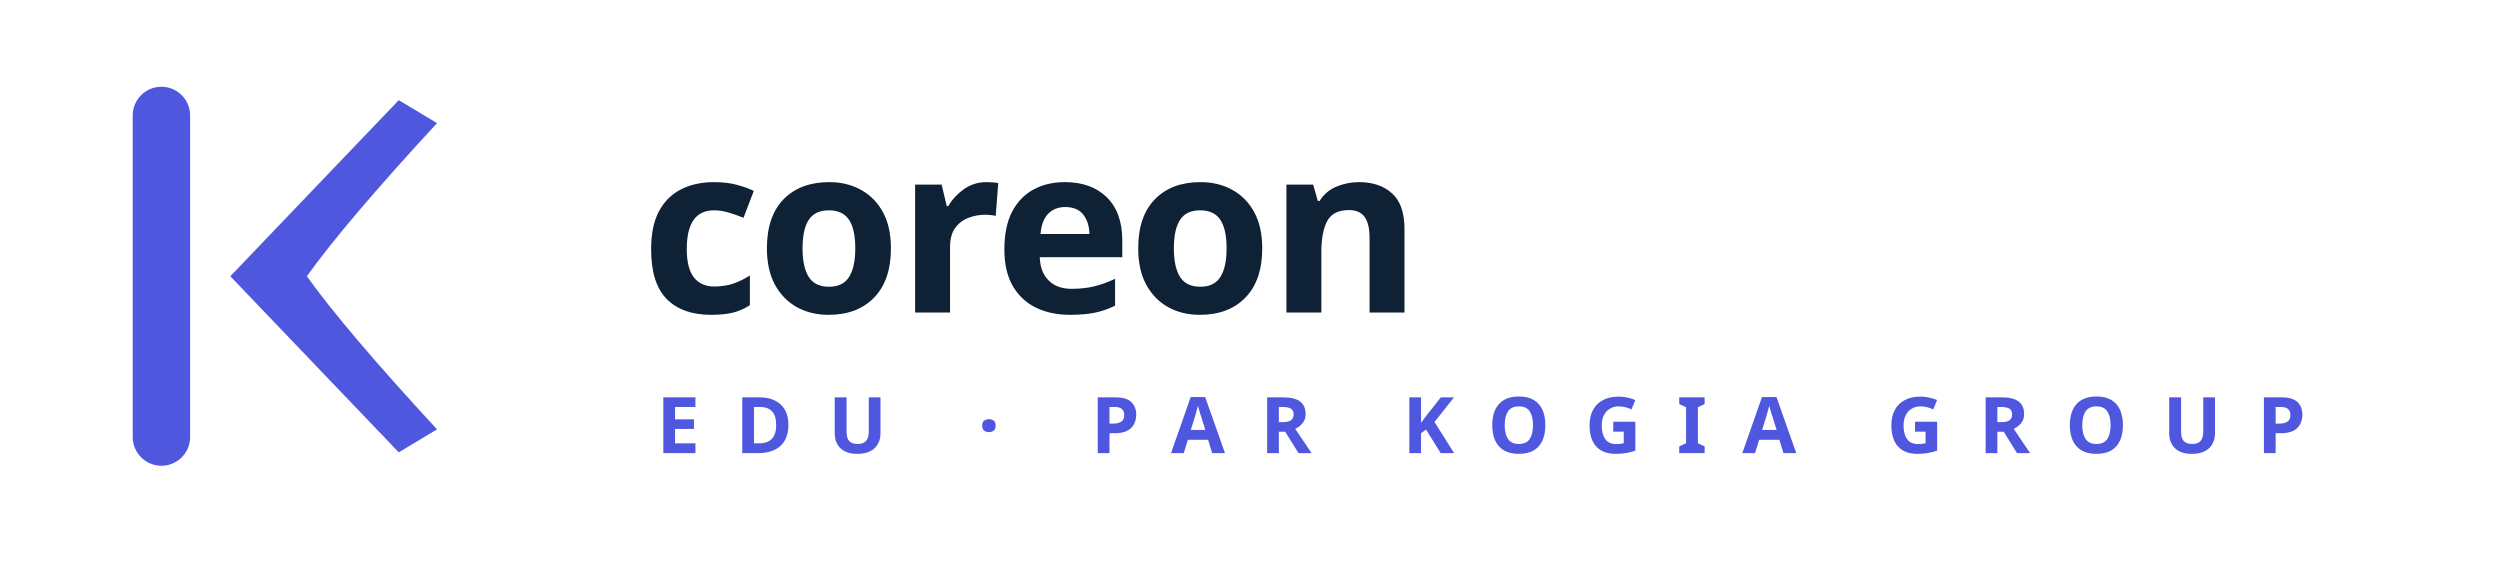
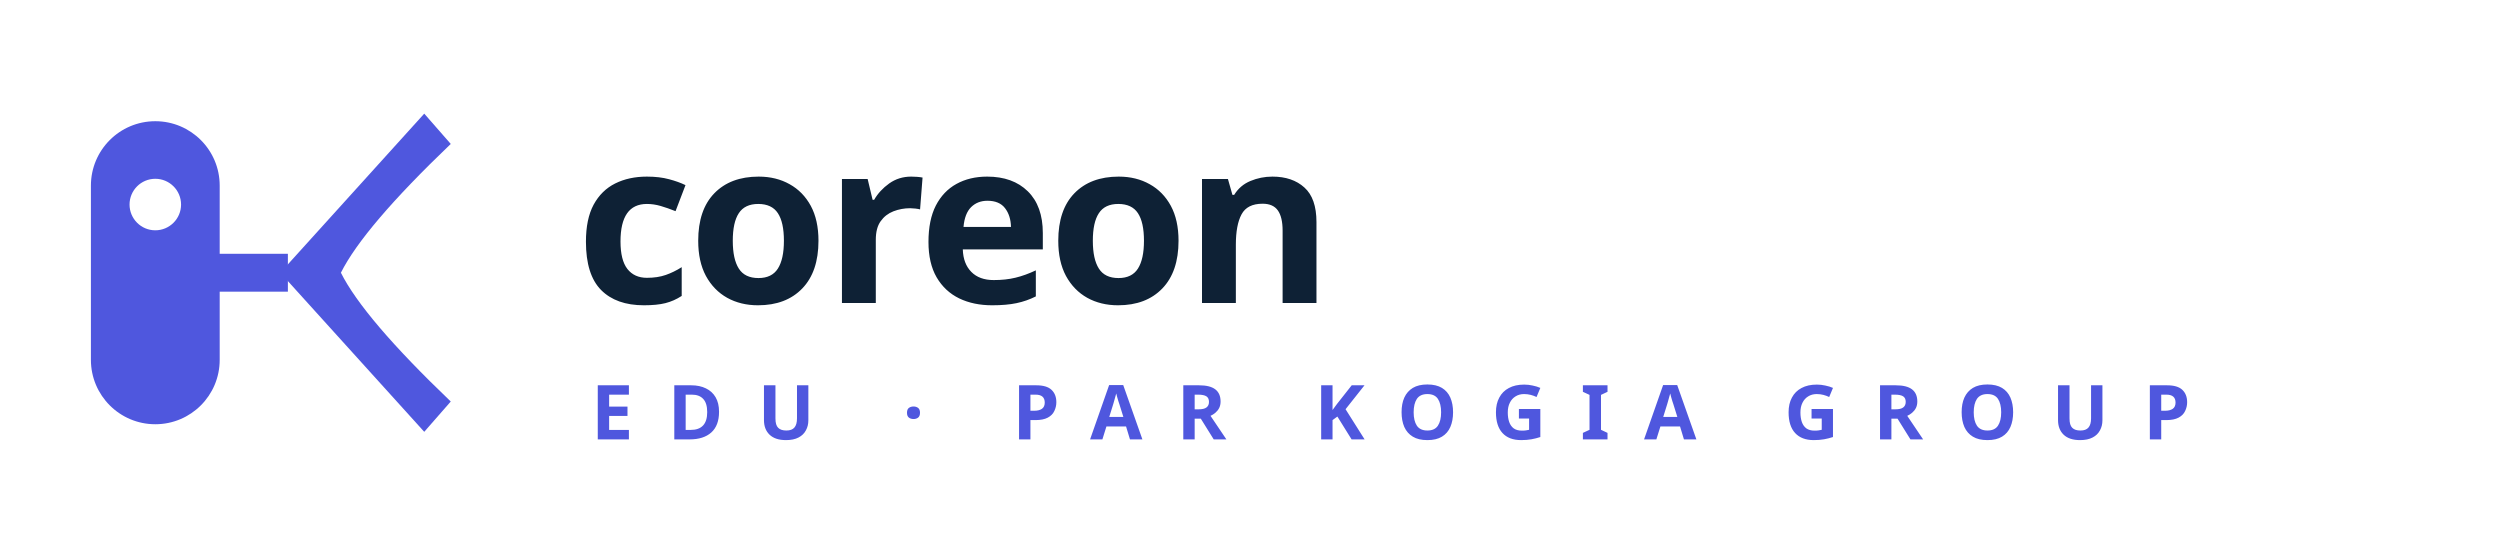
- <svg xmlns="http://www.w3.org/2000/svg" viewBox="0 0 320 72" width="320" height="72" font-family="Sora, system-ui, sans-serif" role="img" aria-label="Coreon Edu">
-   <g transform="translate(4,4) scale(.98)" color="#4F57DE">
-     <path d="M17 11 v42" stroke="currentColor" stroke-width="7.5" stroke-linecap="round" fill="none" />
-     <path d="M26 32 L48 9 L53 12 Q41 25 36 32 Q41 39 53 52 L48 55 Z" fill="currentColor" />
+ <svg xmlns="http://www.w3.org/2000/svg" viewBox="0 0 330 72" width="330" height="72" font-family="Sora, system-ui, sans-serif" role="img" aria-label="coreon">
+   <g transform="translate(2,4)" color="#4F57DE">
+     <path fill="currentColor" fill-rule="evenodd" d="M10 20.5 a8.5 8.5 0 0 1 17 0 v23 a8.5 8.5 0 0 1 -17 0 Z M21.9 23 a3.4 3.4 0 1 1 -6.8 0 a3.4 3.4 0 1 1 6.8 0 Z" />
+     <path fill="currentColor" d="M26 29.5 h10 v5 h-10 Z" />
+     <path fill="currentColor" d="M35 32 L54 11 L57.5 15 Q46 26 43 32 Q46 38 57.5 49 L54 53 Z" />
  </g>
-   <text x="82" y="40" font-size="30" font-weight="800" fill="#0E2135" letter-spacing="-0.6">coreon</text>
-   <text x="84" y="58" font-size="10" font-weight="700" fill="#4F57DE" letter-spacing="4.5">EDU · PAR KOGIA GROUP</text>
+   <text x="76" y="40" font-size="30" font-weight="800" fill="#0E2135" letter-spacing="-0.6">coreon</text>
+   <text x="78" y="58" font-size="10" font-weight="700" fill="#4F57DE" letter-spacing="4.5">EDU · PAR KOGIA GROUP</text>
</svg>
